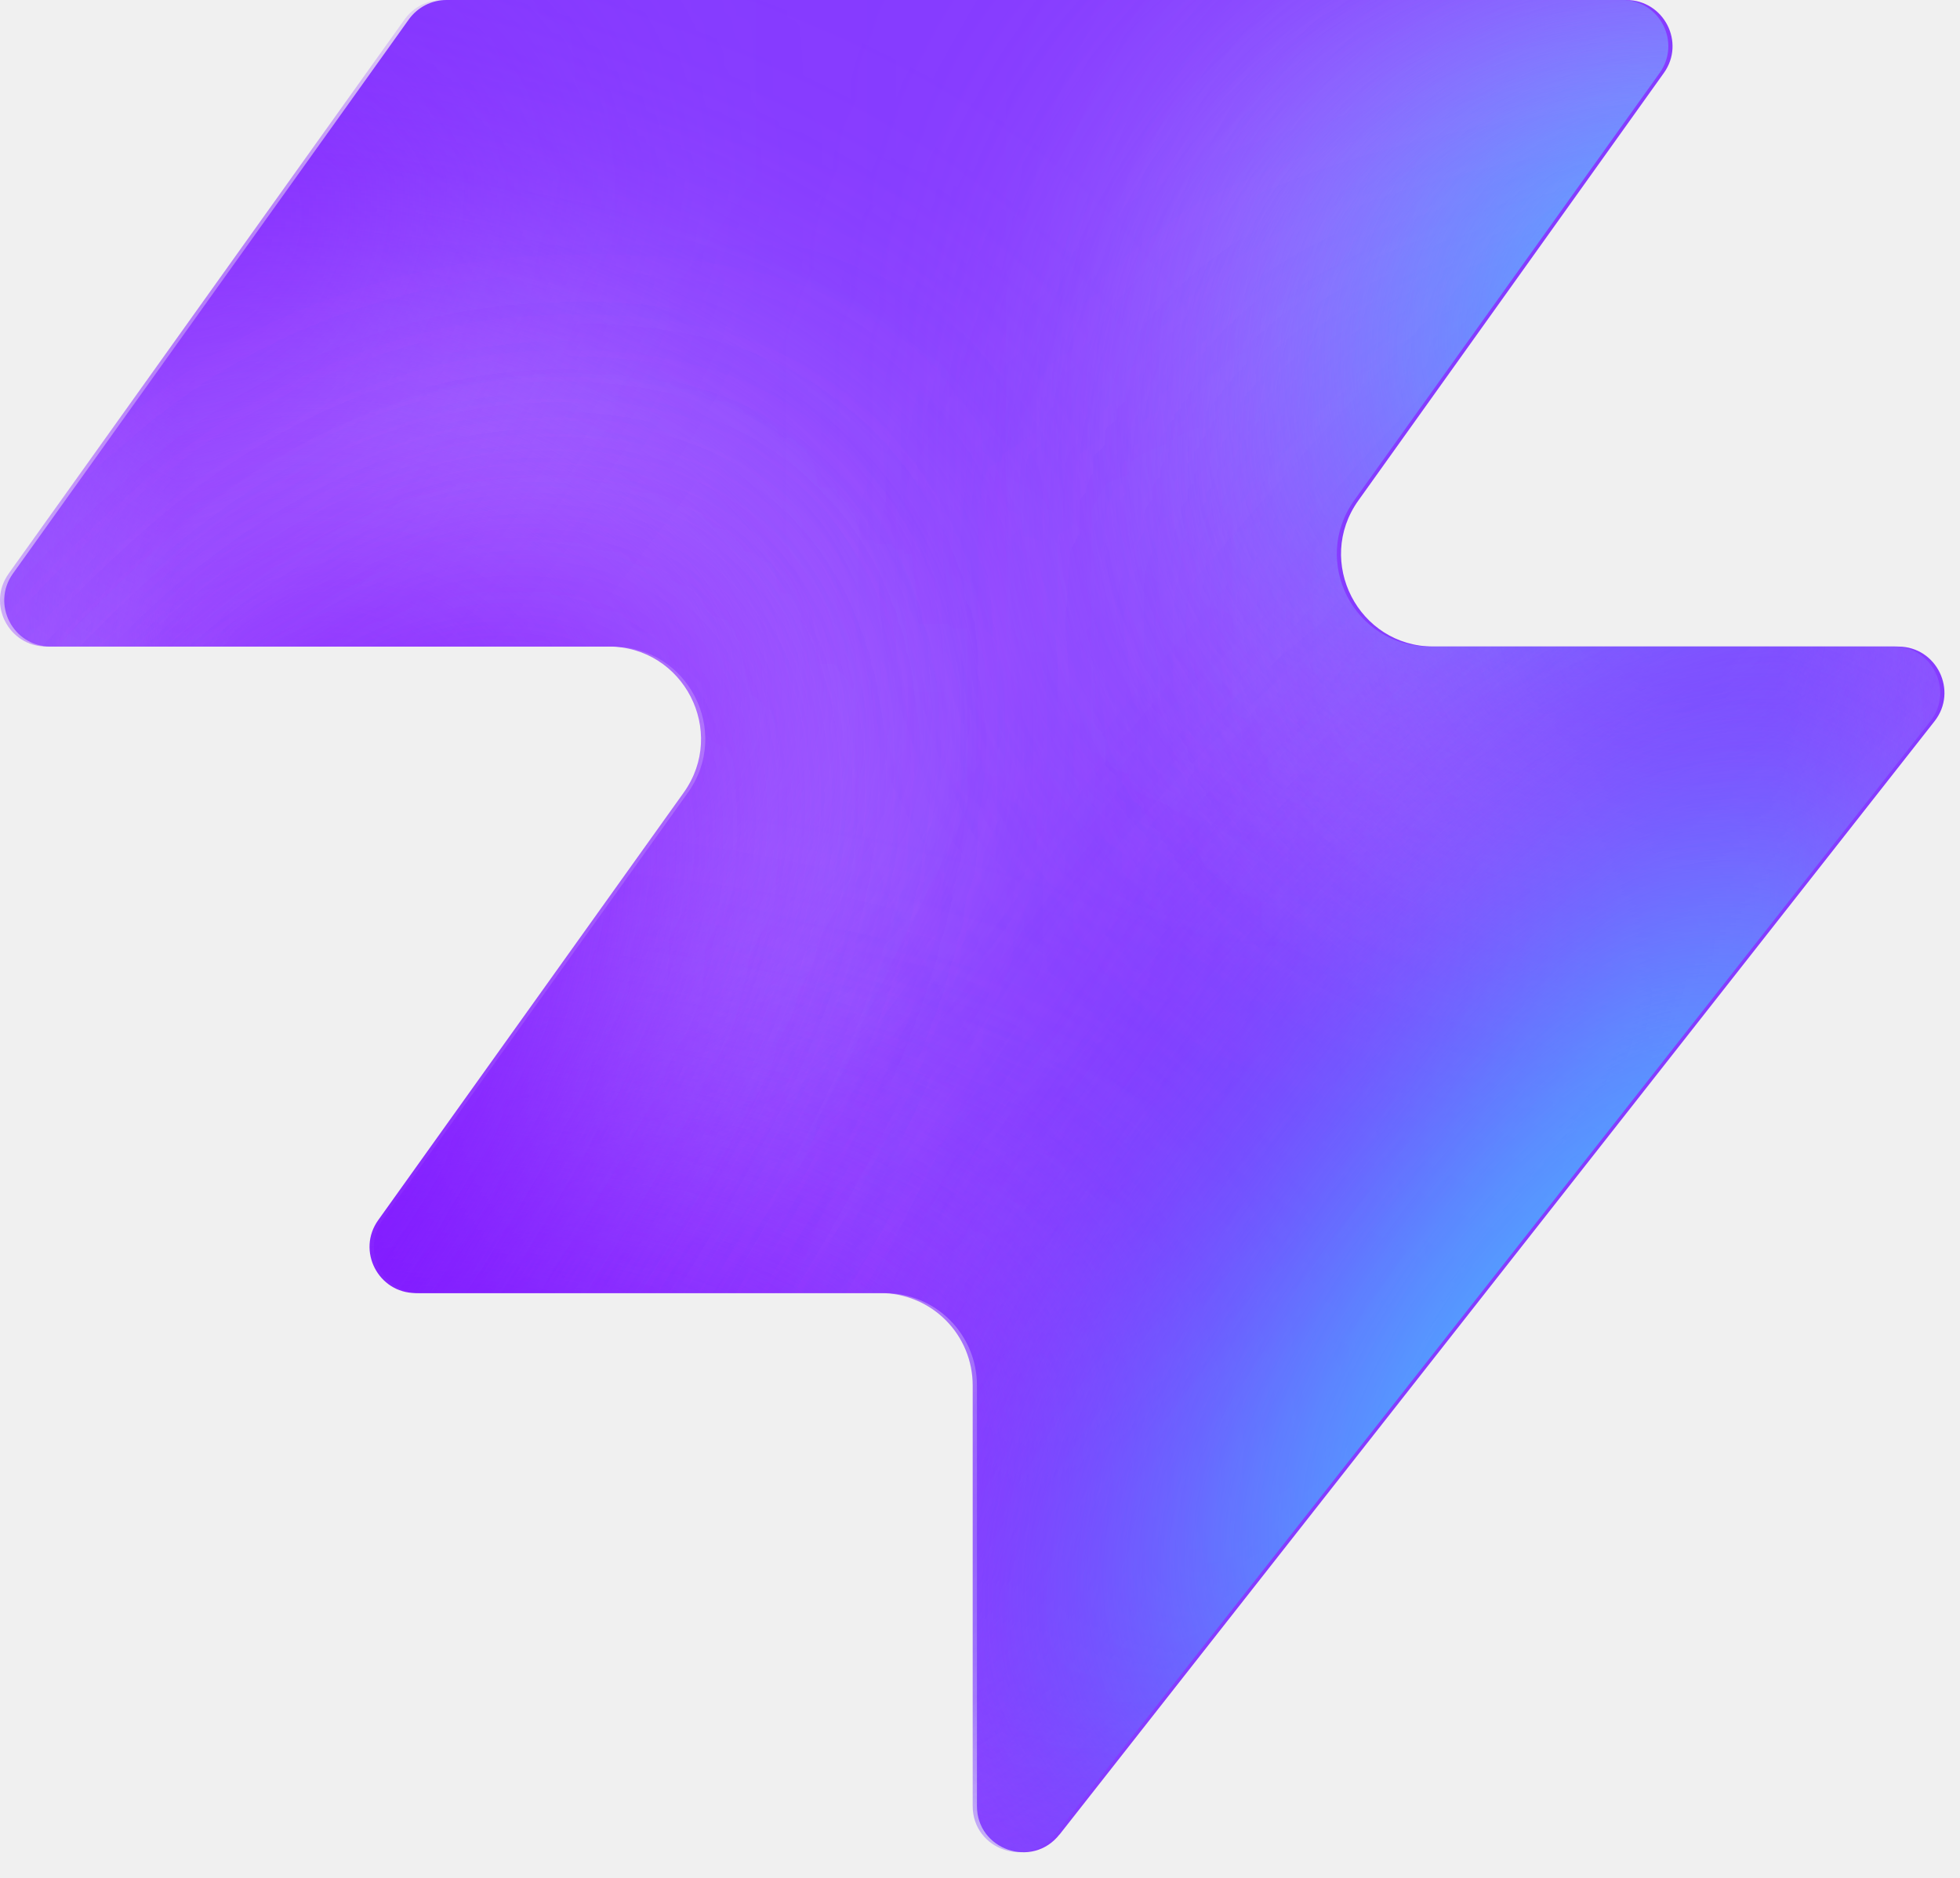
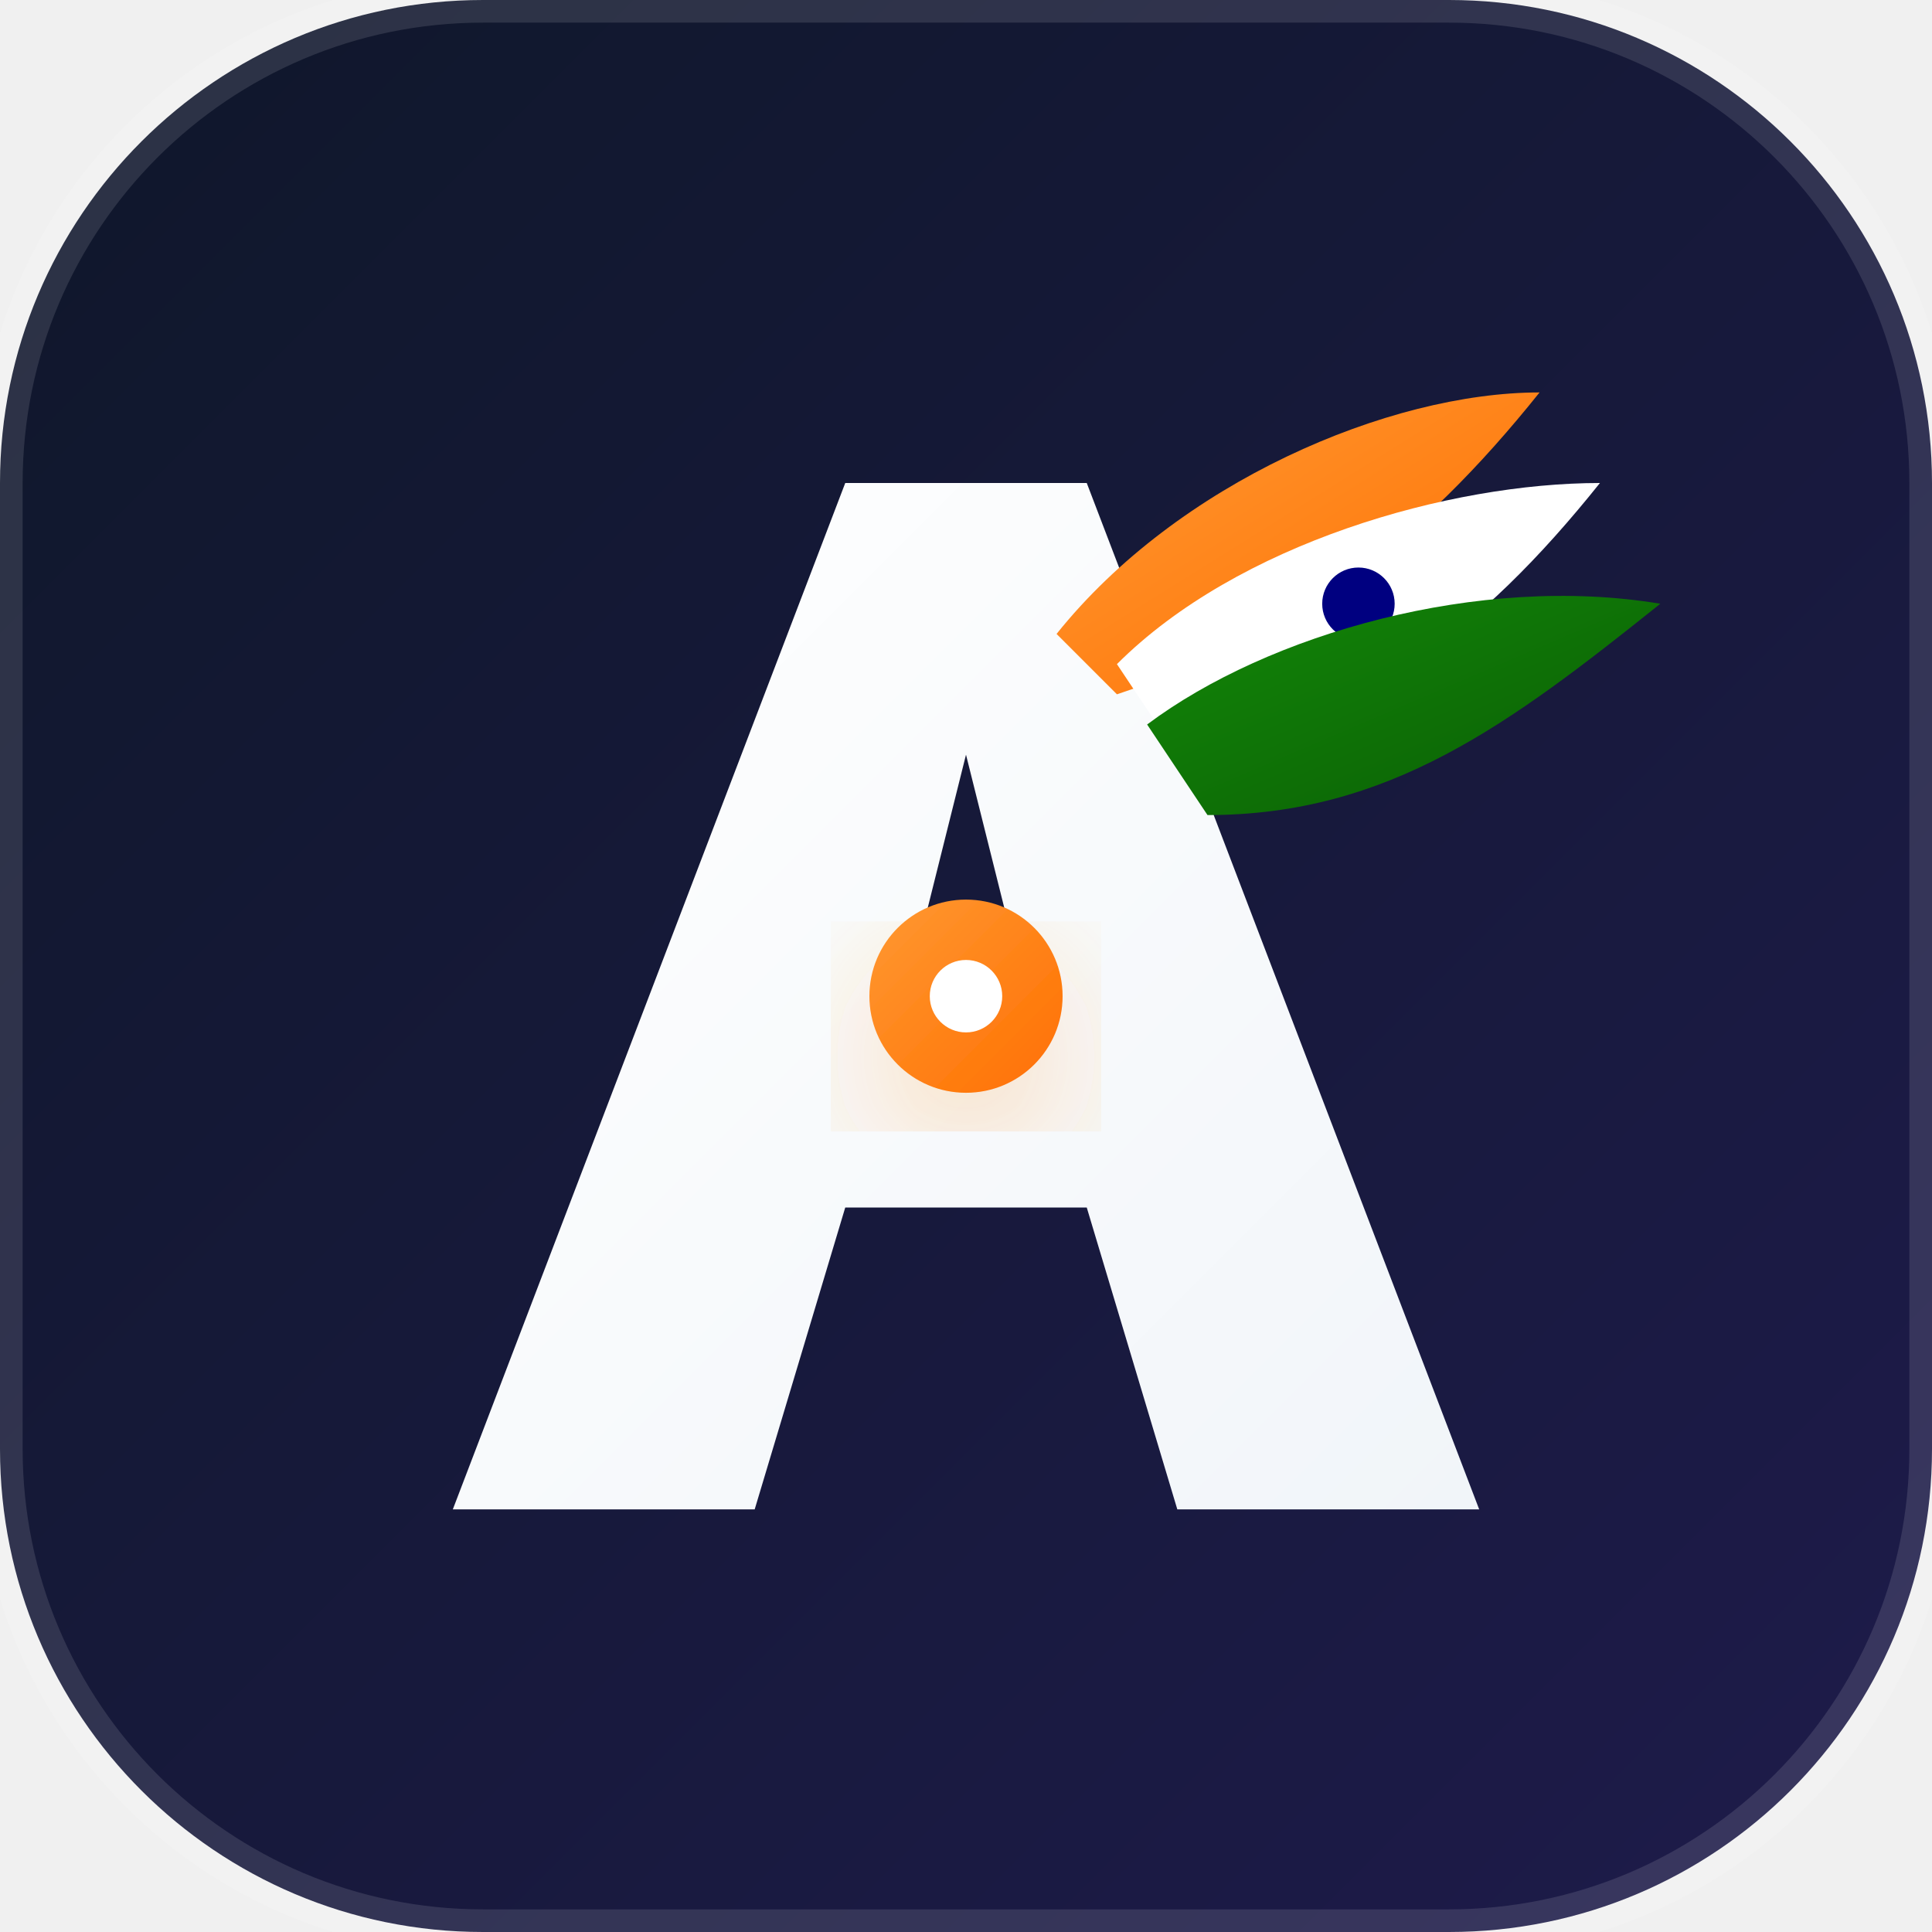
- <svg xmlns="http://www.w3.org/2000/svg" width="48" height="46" fill="none" viewBox="0 0 48 46">
-   <path fill="#863bff" d="M25.946 44.938c-.664.845-2.021.375-2.021-.698V33.937a2.26 2.26 0 0 0-2.262-2.262H10.287c-.92 0-1.456-1.04-.92-1.788l7.48-10.471c1.07-1.497 0-3.578-1.842-3.578H1.237c-.92 0-1.456-1.04-.92-1.788L10.013.474c.214-.297.556-.474.92-.474h28.894c.92 0 1.456 1.04.92 1.788l-7.48 10.471c-1.07 1.498 0 3.579 1.842 3.579h11.377c.943 0 1.473 1.088.89 1.83L25.947 44.94z" style="fill:#863bff;fill:color(display-p3 .525 .23 1);fill-opacity:1" />
-   <mask id="a" width="48" height="46" x="0" y="0" maskUnits="userSpaceOnUse" style="mask-type:alpha">
-     <path fill="#000" d="M25.842 44.938c-.664.844-2.021.375-2.021-.698V33.937a2.26 2.26 0 0 0-2.262-2.262H10.183c-.92 0-1.456-1.04-.92-1.788l7.48-10.471c1.07-1.498 0-3.579-1.842-3.579H1.133c-.92 0-1.456-1.04-.92-1.787L9.91.473c.214-.297.556-.474.92-.474h28.894c.92 0 1.456 1.04.92 1.788l-7.48 10.471c-1.07 1.498 0 3.578 1.842 3.578h11.377c.943 0 1.473 1.088.89 1.832L25.843 44.94z" style="fill:#000;fill-opacity:1" />
-   </mask>
-   <g mask="url(#a)">
-     <g filter="url(#b)">
-       <ellipse cx="5.508" cy="14.704" fill="#ede6ff" rx="5.508" ry="14.704" style="fill:#ede6ff;fill:color(display-p3 .927 .903 1);fill-opacity:1" transform="matrix(.00324 1 1 -.00324 -4.47 31.516)" />
-     </g>
-     <g filter="url(#c)">
-       <ellipse cx="10.399" cy="29.851" fill="#ede6ff" rx="10.399" ry="29.851" style="fill:#ede6ff;fill:color(display-p3 .927 .903 1);fill-opacity:1" transform="matrix(.00324 1 1 -.00324 -39.328 7.883)" />
-     </g>
-     <g filter="url(#d)">
-       <ellipse cx="5.508" cy="30.487" fill="#7e14ff" rx="5.508" ry="30.487" style="fill:#7e14ff;fill:color(display-p3 .492 .077 1);fill-opacity:1" transform="rotate(89.814 -25.913 -14.639)scale(1 -1)" />
-     </g>
-     <g filter="url(#e)">
-       <ellipse cx="5.508" cy="30.599" fill="#7e14ff" rx="5.508" ry="30.599" style="fill:#7e14ff;fill:color(display-p3 .492 .077 1);fill-opacity:1" transform="rotate(89.814 -32.644 -3.334)scale(1 -1)" />
-     </g>
-     <g filter="url(#f)">
-       <ellipse cx="5.508" cy="30.599" fill="#7e14ff" rx="5.508" ry="30.599" style="fill:#7e14ff;fill:color(display-p3 .492 .077 1);fill-opacity:1" transform="matrix(.00324 1 1 -.00324 -34.34 30.47)" />
-     </g>
-     <g filter="url(#g)">
-       <ellipse cx="14.072" cy="22.078" fill="#ede6ff" rx="14.072" ry="22.078" style="fill:#ede6ff;fill:color(display-p3 .927 .903 1);fill-opacity:1" transform="rotate(93.35 24.506 48.493)scale(-1 1)" />
-     </g>
-     <g filter="url(#h)">
-       <ellipse cx="3.47" cy="21.501" fill="#7e14ff" rx="3.47" ry="21.501" style="fill:#7e14ff;fill:color(display-p3 .492 .077 1);fill-opacity:1" transform="rotate(89.009 28.708 47.59)scale(-1 1)" />
-     </g>
-     <g filter="url(#i)">
-       <ellipse cx="3.47" cy="21.501" fill="#7e14ff" rx="3.47" ry="21.501" style="fill:#7e14ff;fill:color(display-p3 .492 .077 1);fill-opacity:1" transform="rotate(89.009 28.708 47.59)scale(-1 1)" />
-     </g>
-     <g filter="url(#j)">
-       <ellipse cx=".387" cy="8.972" fill="#7e14ff" rx="4.407" ry="29.108" style="fill:#7e14ff;fill:color(display-p3 .492 .077 1);fill-opacity:1" transform="rotate(39.51 .387 8.972)" />
-     </g>
-     <g filter="url(#k)">
-       <ellipse cx="47.523" cy="-6.092" fill="#7e14ff" rx="4.407" ry="29.108" style="fill:#7e14ff;fill:color(display-p3 .492 .077 1);fill-opacity:1" transform="rotate(37.892 47.523 -6.092)" />
-     </g>
-     <g filter="url(#l)">
-       <ellipse cx="41.412" cy="6.333" fill="#47bfff" rx="5.971" ry="9.665" style="fill:#47bfff;fill:color(display-p3 .28 .748 1);fill-opacity:1" transform="rotate(37.892 41.412 6.333)" />
-     </g>
-     <g filter="url(#m)">
-       <ellipse cx="-1.879" cy="38.332" fill="#7e14ff" rx="4.407" ry="29.108" style="fill:#7e14ff;fill:color(display-p3 .492 .077 1);fill-opacity:1" transform="rotate(37.892 -1.88 38.332)" />
-     </g>
-     <g filter="url(#n)">
-       <ellipse cx="-1.879" cy="38.332" fill="#7e14ff" rx="4.407" ry="29.108" style="fill:#7e14ff;fill:color(display-p3 .492 .077 1);fill-opacity:1" transform="rotate(37.892 -1.88 38.332)" />
-     </g>
-     <g filter="url(#o)">
-       <ellipse cx="35.651" cy="29.907" fill="#7e14ff" rx="4.407" ry="29.108" style="fill:#7e14ff;fill:color(display-p3 .492 .077 1);fill-opacity:1" transform="rotate(37.892 35.651 29.907)" />
-     </g>
-     <g filter="url(#p)">
-       <ellipse cx="38.418" cy="32.4" fill="#47bfff" rx="5.971" ry="15.297" style="fill:#47bfff;fill:color(display-p3 .28 .748 1);fill-opacity:1" transform="rotate(37.892 38.418 32.4)" />
+ <svg xmlns="http://www.w3.org/2000/svg" viewBox="0 0 64 64" fill="none">
+   <defs>
+     <linearGradient id="bgGrad" x1="0%" y1="0%" x2="100%" y2="100%">
+       <stop offset="0%" stop-color="#0f172a" />
+       <stop offset="100%" stop-color="#1e1b4b" />
+     </linearGradient>
+     <linearGradient id="textGrad" x1="0%" y1="0%" x2="100%" y2="100%">
+       <stop offset="0%" stop-color="#ffffff" />
+       <stop offset="100%" stop-color="#f1f5f9" />
+     </linearGradient>
+     <linearGradient id="saffronGrad" x1="0%" y1="0%" x2="100%" y2="100%">
+       <stop offset="0%" stop-color="#FF9933" />
+       <stop offset="100%" stop-color="#FF6F00" />
+     </linearGradient>
+     <linearGradient id="greenGrad" x1="0%" y1="0%" x2="100%" y2="100%">
+       <stop offset="0%" stop-color="#138808" />
+       <stop offset="100%" stop-color="#0a5c05" />
+     </linearGradient>
+     <filter id="glow" x="-20%" y="-20%" width="140%" height="140%">
+       <feDropShadow dx="0" dy="2" stdDeviation="3" flood-color="#FF9933" flood-opacity="0.4" />
+     </filter>
+   </defs>
+   <rect width="64" height="64" rx="16" fill="url(#bgGrad)" stroke="rgba(255, 255, 255, 0.12)" stroke-width="1.5" />
+   <g transform="translate(10, 12)">
+     <path d="M5 38 L18 4 L26 4 L39 38 L29 38 L26 28 L18 28 L15 38 Z M20 21 L24 21 L22 13 Z" fill="url(#textGrad)" fill-rule="evenodd" />
+     <circle cx="22" cy="21" r="3.2" fill="url(#saffronGrad)" filter="url(#glow)" />
+     <circle cx="22" cy="21" r="1.2" fill="#FFFFFF" />
+     <g transform="translate(25, 0)">
+       <path d="M0 9 C4 4, 11 1, 16 1 C12 6, 8 9, 2 11 Z" fill="url(#saffronGrad)" />
+       <path d="M2 10 C6 6, 13 4, 18 4 C14 9, 10 12, 4 13 Z" fill="#FFFFFF" />
+       <circle cx="10" cy="8" r="1.2" fill="#000080" />
+       <path d="M3 12 C7 9, 14 7, 20 8 C15 12, 11 15, 5 15 Z" fill="url(#greenGrad)" />
    </g>
  </g>
-   <defs>
-     <filter id="b" width="60.045" height="41.654" x="-19.77" y="16.149" color-interpolation-filters="sRGB" filterUnits="userSpaceOnUse">
-       <feFlood flood-opacity="0" result="BackgroundImageFix" />
-       <feBlend in="SourceGraphic" in2="BackgroundImageFix" result="shape" />
-       <feGaussianBlur result="effect1_foregroundBlur_2002_17158" stdDeviation="7.659" />
-     </filter>
-     <filter id="c" width="90.34" height="51.437" x="-54.613" y="-7.533" color-interpolation-filters="sRGB" filterUnits="userSpaceOnUse">
-       <feFlood flood-opacity="0" result="BackgroundImageFix" />
-       <feBlend in="SourceGraphic" in2="BackgroundImageFix" result="shape" />
-       <feGaussianBlur result="effect1_foregroundBlur_2002_17158" stdDeviation="7.659" />
-     </filter>
-     <filter id="d" width="79.355" height="29.4" x="-49.64" y="2.03" color-interpolation-filters="sRGB" filterUnits="userSpaceOnUse">
-       <feFlood flood-opacity="0" result="BackgroundImageFix" />
-       <feBlend in="SourceGraphic" in2="BackgroundImageFix" result="shape" />
-       <feGaussianBlur result="effect1_foregroundBlur_2002_17158" stdDeviation="4.596" />
-     </filter>
-     <filter id="e" width="79.579" height="29.4" x="-45.045" y="20.029" color-interpolation-filters="sRGB" filterUnits="userSpaceOnUse">
-       <feFlood flood-opacity="0" result="BackgroundImageFix" />
-       <feBlend in="SourceGraphic" in2="BackgroundImageFix" result="shape" />
-       <feGaussianBlur result="effect1_foregroundBlur_2002_17158" stdDeviation="4.596" />
-     </filter>
-     <filter id="f" width="79.579" height="29.4" x="-43.513" y="21.178" color-interpolation-filters="sRGB" filterUnits="userSpaceOnUse">
-       <feFlood flood-opacity="0" result="BackgroundImageFix" />
-       <feBlend in="SourceGraphic" in2="BackgroundImageFix" result="shape" />
-       <feGaussianBlur result="effect1_foregroundBlur_2002_17158" stdDeviation="4.596" />
-     </filter>
-     <filter id="g" width="74.749" height="58.852" x="15.756" y="-17.901" color-interpolation-filters="sRGB" filterUnits="userSpaceOnUse">
-       <feFlood flood-opacity="0" result="BackgroundImageFix" />
-       <feBlend in="SourceGraphic" in2="BackgroundImageFix" result="shape" />
-       <feGaussianBlur result="effect1_foregroundBlur_2002_17158" stdDeviation="7.659" />
-     </filter>
-     <filter id="h" width="61.377" height="25.362" x="23.548" y="2.284" color-interpolation-filters="sRGB" filterUnits="userSpaceOnUse">
-       <feFlood flood-opacity="0" result="BackgroundImageFix" />
-       <feBlend in="SourceGraphic" in2="BackgroundImageFix" result="shape" />
-       <feGaussianBlur result="effect1_foregroundBlur_2002_17158" stdDeviation="4.596" />
-     </filter>
-     <filter id="i" width="61.377" height="25.362" x="23.548" y="2.284" color-interpolation-filters="sRGB" filterUnits="userSpaceOnUse">
-       <feFlood flood-opacity="0" result="BackgroundImageFix" />
-       <feBlend in="SourceGraphic" in2="BackgroundImageFix" result="shape" />
-       <feGaussianBlur result="effect1_foregroundBlur_2002_17158" stdDeviation="4.596" />
-     </filter>
-     <filter id="j" width="56.045" height="63.649" x="-27.636" y="-22.853" color-interpolation-filters="sRGB" filterUnits="userSpaceOnUse">
-       <feFlood flood-opacity="0" result="BackgroundImageFix" />
-       <feBlend in="SourceGraphic" in2="BackgroundImageFix" result="shape" />
-       <feGaussianBlur result="effect1_foregroundBlur_2002_17158" stdDeviation="4.596" />
-     </filter>
-     <filter id="k" width="54.814" height="64.646" x="20.116" y="-38.415" color-interpolation-filters="sRGB" filterUnits="userSpaceOnUse">
-       <feFlood flood-opacity="0" result="BackgroundImageFix" />
-       <feBlend in="SourceGraphic" in2="BackgroundImageFix" result="shape" />
-       <feGaussianBlur result="effect1_foregroundBlur_2002_17158" stdDeviation="4.596" />
-     </filter>
-     <filter id="l" width="33.541" height="35.313" x="24.641" y="-11.323" color-interpolation-filters="sRGB" filterUnits="userSpaceOnUse">
-       <feFlood flood-opacity="0" result="BackgroundImageFix" />
-       <feBlend in="SourceGraphic" in2="BackgroundImageFix" result="shape" />
-       <feGaussianBlur result="effect1_foregroundBlur_2002_17158" stdDeviation="4.596" />
-     </filter>
-     <filter id="m" width="54.814" height="64.646" x="-29.286" y="6.009" color-interpolation-filters="sRGB" filterUnits="userSpaceOnUse">
-       <feFlood flood-opacity="0" result="BackgroundImageFix" />
-       <feBlend in="SourceGraphic" in2="BackgroundImageFix" result="shape" />
-       <feGaussianBlur result="effect1_foregroundBlur_2002_17158" stdDeviation="4.596" />
-     </filter>
-     <filter id="n" width="54.814" height="64.646" x="-29.286" y="6.009" color-interpolation-filters="sRGB" filterUnits="userSpaceOnUse">
-       <feFlood flood-opacity="0" result="BackgroundImageFix" />
-       <feBlend in="SourceGraphic" in2="BackgroundImageFix" result="shape" />
-       <feGaussianBlur result="effect1_foregroundBlur_2002_17158" stdDeviation="4.596" />
-     </filter>
-     <filter id="o" width="54.814" height="64.646" x="8.244" y="-2.416" color-interpolation-filters="sRGB" filterUnits="userSpaceOnUse">
-       <feFlood flood-opacity="0" result="BackgroundImageFix" />
-       <feBlend in="SourceGraphic" in2="BackgroundImageFix" result="shape" />
-       <feGaussianBlur result="effect1_foregroundBlur_2002_17158" stdDeviation="4.596" />
-     </filter>
-     <filter id="p" width="39.409" height="43.623" x="18.713" y="10.588" color-interpolation-filters="sRGB" filterUnits="userSpaceOnUse">
-       <feFlood flood-opacity="0" result="BackgroundImageFix" />
-       <feBlend in="SourceGraphic" in2="BackgroundImageFix" result="shape" />
-       <feGaussianBlur result="effect1_foregroundBlur_2002_17158" stdDeviation="4.596" />
-     </filter>
-   </defs>
</svg>
